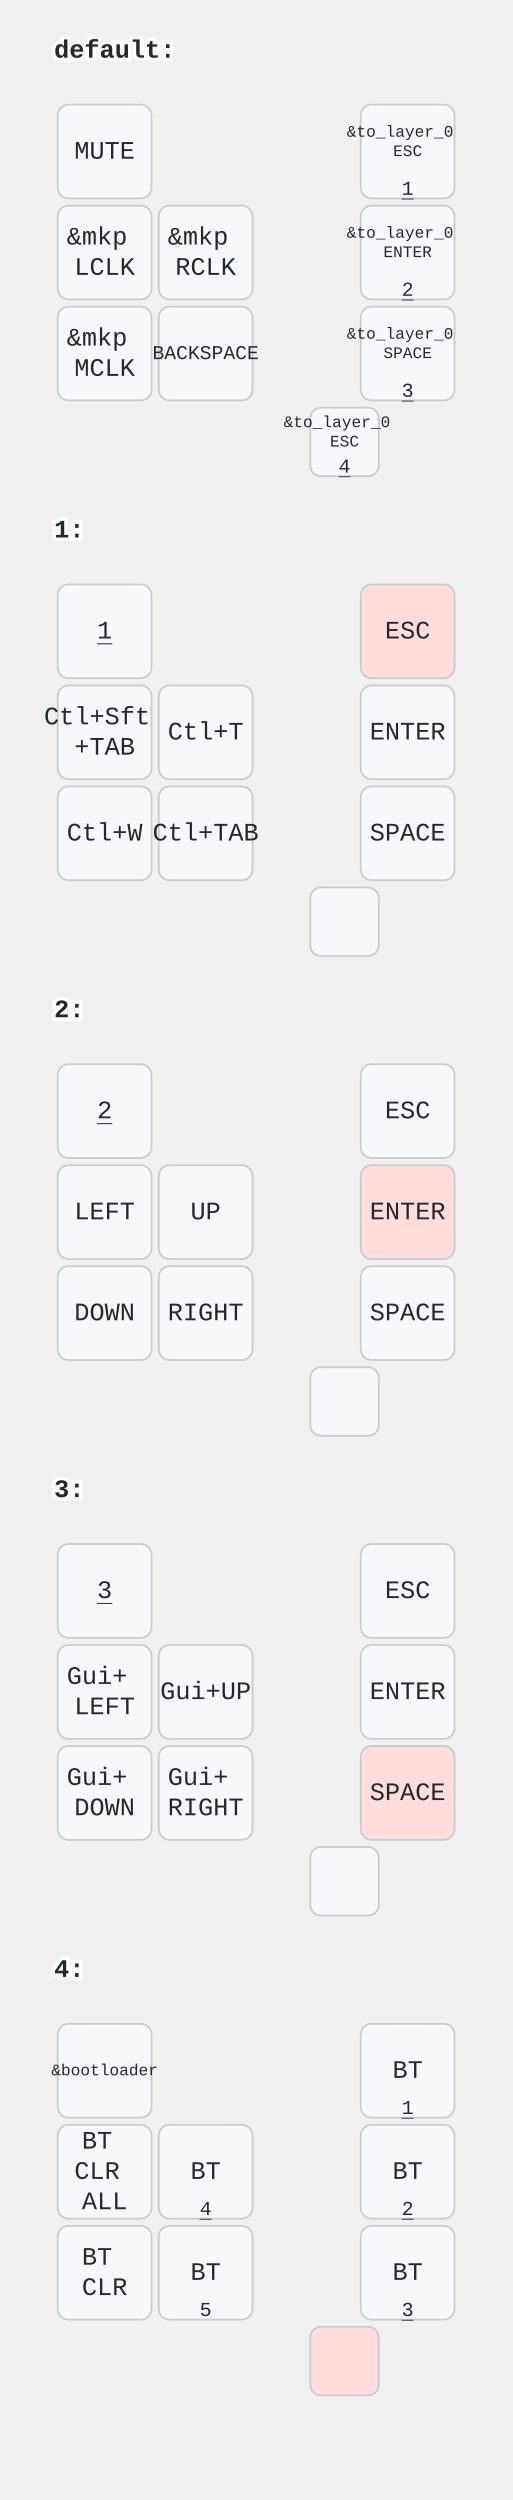
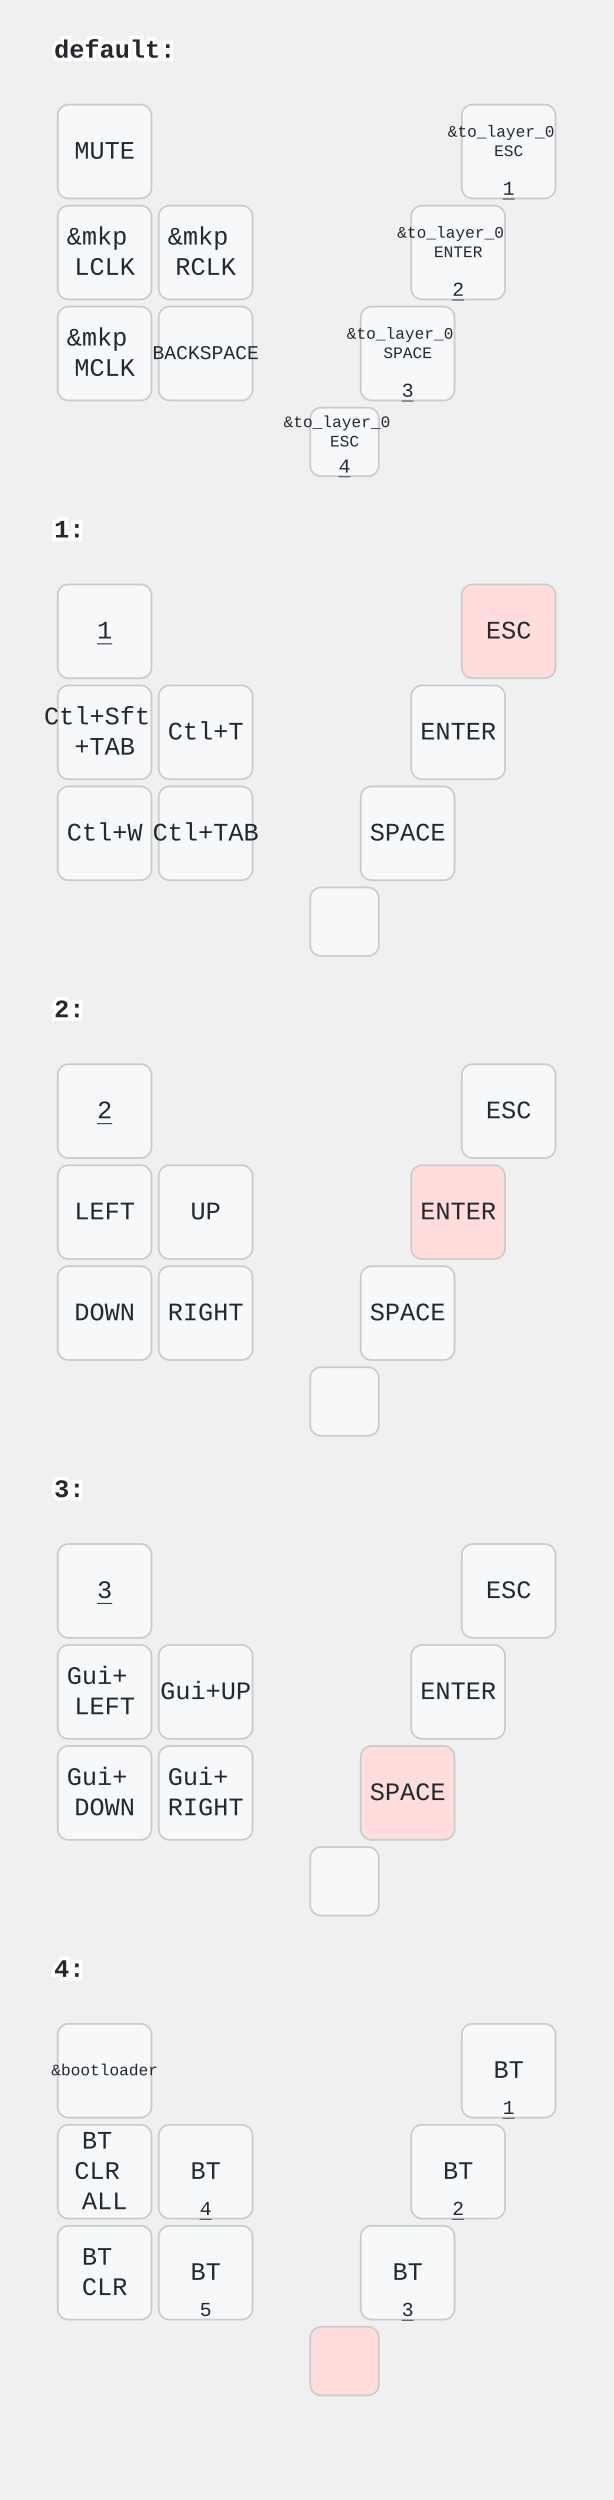
- <svg xmlns="http://www.w3.org/2000/svg" width="284" height="1386" viewBox="0 0 284 1386" class="keymap">
+ <svg xmlns="http://www.w3.org/2000/svg" width="340" height="1386" viewBox="0 0 340 1386" class="keymap">
  <style>/* inherit to force styles through use tags */
svg path {
    fill: inherit;
}

/* font and background color specifications */
svg.keymap {
    font-family: SFMono-Regular,Consolas,Liberation Mono,Menlo,monospace;
    font-size: 14px;
    font-kerning: normal;
    text-rendering: optimizeLegibility;
    fill: #24292e;
}

/* default key styling */
rect.key {
    fill: #f6f8fa;
}

rect.key, rect.combo {
    stroke: #c9cccf;
    stroke-width: 1;
}

/* default key side styling, only used is draw_key_sides is set */
rect.side {
    filter: brightness(90%);
}

/* color accent for combo boxes */
rect.combo, rect.combo-separate {
    fill: #cdf;
}

/* color accent for held keys */
rect.held, rect.combo.held {
    fill: #fdd;
}

/* color accent for ghost (optional) keys */
rect.ghost, rect.combo.ghost {
    stroke-dasharray: 4, 4;
    stroke-width: 2;
}

text {
    text-anchor: middle;
    dominant-baseline: middle;
}

/* styling for layer labels */
text.label {
    font-weight: bold;
    text-anchor: start;
    stroke: white;
    stroke-width: 4;
    paint-order: stroke;
}

/* styling for optional footer */
text.footer {
    text-anchor: end;
    dominant-baseline: auto;
    stroke: white;
    stroke-width: 4;
    paint-order: stroke;
}

/* styling for combo tap, and key non-tap label text */
text.combo, text.hold, text.shifted, text.left, text.right {
    font-size: 11px;
}

text.hold {
    text-anchor: middle;
    dominant-baseline: auto;
}

text.shifted {
    text-anchor: middle;
    dominant-baseline: hanging;
}

text.left {
    text-anchor: start;
}

text.right {
    text-anchor: end;
}

text.layer-activator {
    text-decoration: underline;
}

/* styling for hold/shifted label text in combo box */
text.combo.hold, text.combo.shifted, text.combo.left, text.combo.right {
    font-size: 8px;
}

/* lighter symbol for transparent keys */
text.trans {
    fill: #7b7e81;
}

/* styling for combo dendrons */
path.combo {
    stroke-width: 1;
    stroke: gray;
    fill: none;
}

/* Start Tabler Icons Cleanup */
/* cannot use height/width with glyphs */
.icon-tabler &gt; path {
    fill: inherit;
    stroke: inherit;
    stroke-width: 2;
}
/* hide tabler's default box */
.icon-tabler &gt; path[stroke="none"][fill="none"] {
    visibility: hidden;
}
/* End Tabler Icons Cleanup */
</style>
  <g transform="translate(30, 0)" class="layer-default">
    <text x="0" y="28" class="label" id="default">default:</text>
    <g transform="translate(0, 56)">
      <g transform="translate(28, 28)" class="key keypos-0">
        <rect rx="6" ry="6" x="-26" y="-26" width="52" height="52" class="key" />
        <text x="0" y="0" class="key tap">MUTE</text>
      </g>
-       <g transform="translate(196, 28)" class="key keypos-1">
+       <g transform="translate(252, 28)" class="key keypos-1">
        <rect rx="6" ry="6" x="-26" y="-26" width="52" height="52" class="key" />
        <text x="0" y="0" class="key tap">
          <tspan x="0" dy="-1.2em" style="font-size: 64%">&amp;to_layer_0</tspan>
          <tspan x="0" dy="1.2em" style="font-size: 64%">ESC</tspan>
        </text>
        <a href="#x_x">
          <text x="0" y="24" class="key hold layer-activator">1</text>
        </a>
      </g>
      <g transform="translate(28, 84)" class="key keypos-2">
        <rect rx="6" ry="6" x="-26" y="-26" width="52" height="52" class="key" />
        <text x="0" y="0" class="key tap">
          <tspan x="0" dy="-0.6em">&amp;mkp</tspan>
          <tspan x="0" dy="1.2em">LCLK</tspan>
        </text>
      </g>
      <g transform="translate(84, 84)" class="key keypos-3">
        <rect rx="6" ry="6" x="-26" y="-26" width="52" height="52" class="key" />
        <text x="0" y="0" class="key tap">
          <tspan x="0" dy="-0.6em">&amp;mkp</tspan>
          <tspan x="0" dy="1.2em">RCLK</tspan>
        </text>
      </g>
-       <g transform="translate(196, 84)" class="key keypos-4">
+       <g transform="translate(224, 84)" class="key keypos-4">
        <rect rx="6" ry="6" x="-26" y="-26" width="52" height="52" class="key" />
        <text x="0" y="0" class="key tap">
          <tspan x="0" dy="-1.2em" style="font-size: 64%">&amp;to_layer_0</tspan>
          <tspan x="0" dy="1.2em" style="font-size: 64%">ENTER</tspan>
        </text>
        <a href="#x_x">
          <text x="0" y="24" class="key hold layer-activator">2</text>
        </a>
      </g>
      <g transform="translate(28, 140)" class="key keypos-5">
        <rect rx="6" ry="6" x="-26" y="-26" width="52" height="52" class="key" />
        <text x="0" y="0" class="key tap">
          <tspan x="0" dy="-0.6em">&amp;mkp</tspan>
          <tspan x="0" dy="1.2em">MCLK</tspan>
        </text>
      </g>
      <g transform="translate(84, 140)" class="key keypos-6">
        <rect rx="6" ry="6" x="-26" y="-26" width="52" height="52" class="key" />
        <text x="0" y="0" class="key tap">
          <tspan style="font-size: 78%">BACKSPACE</tspan>
        </text>
      </g>
      <g transform="translate(196, 140)" class="key keypos-7">
        <rect rx="6" ry="6" x="-26" y="-26" width="52" height="52" class="key" />
        <text x="0" y="0" class="key tap">
          <tspan x="0" dy="-1.2em" style="font-size: 64%">&amp;to_layer_0</tspan>
          <tspan x="0" dy="1.2em" style="font-size: 64%">SPACE</tspan>
        </text>
        <a href="#x_x">
          <text x="0" y="24" class="key hold layer-activator">3</text>
        </a>
      </g>
      <g transform="translate(161, 189)" class="key keypos-8">
        <rect rx="6" ry="6" x="-19" y="-19" width="38" height="38" class="key" />
        <text x="0" y="0" class="key tap">
          <tspan x="0" dy="-1.2em" style="font-size: 64%">&amp;to_layer_0</tspan>
          <tspan x="0" dy="1.2em" style="font-size: 64%">ESC</tspan>
        </text>
        <a href="#x_x">
          <text x="0" y="17" class="key hold layer-activator">4</text>
        </a>
      </g>
    </g>
  </g>
  <g transform="translate(30, 266)" class="layer-1">
    <text x="0" y="28" class="label" id="x_x">1:</text>
    <g transform="translate(0, 56)">
      <g transform="translate(28, 28)" class="key keypos-0">
        <rect rx="6" ry="6" x="-26" y="-26" width="52" height="52" class="key" />
        <a href="#x_x">
          <text x="0" y="0" class="key tap layer-activator">1</text>
        </a>
      </g>
-       <g transform="translate(196, 28)" class="key held keypos-1">
+       <g transform="translate(252, 28)" class="key held keypos-1">
        <rect rx="6" ry="6" x="-26" y="-26" width="52" height="52" class="key held" />
        <text x="0" y="0" class="key held tap">ESC</text>
      </g>
      <g transform="translate(28, 84)" class="key keypos-2">
        <rect rx="6" ry="6" x="-26" y="-26" width="52" height="52" class="key" />
        <text x="0" y="0" class="key tap">
          <tspan x="0" dy="-0.6em">Ctl+Sft</tspan>
          <tspan x="0" dy="1.2em">+TAB</tspan>
        </text>
      </g>
      <g transform="translate(84, 84)" class="key keypos-3">
        <rect rx="6" ry="6" x="-26" y="-26" width="52" height="52" class="key" />
        <text x="0" y="0" class="key tap">Ctl+T</text>
      </g>
-       <g transform="translate(196, 84)" class="key keypos-4">
+       <g transform="translate(224, 84)" class="key keypos-4">
        <rect rx="6" ry="6" x="-26" y="-26" width="52" height="52" class="key" />
        <text x="0" y="0" class="key tap">ENTER</text>
      </g>
      <g transform="translate(28, 140)" class="key keypos-5">
        <rect rx="6" ry="6" x="-26" y="-26" width="52" height="52" class="key" />
        <text x="0" y="0" class="key tap">Ctl+W</text>
      </g>
      <g transform="translate(84, 140)" class="key keypos-6">
        <rect rx="6" ry="6" x="-26" y="-26" width="52" height="52" class="key" />
        <text x="0" y="0" class="key tap">Ctl+TAB</text>
      </g>
      <g transform="translate(196, 140)" class="key keypos-7">
        <rect rx="6" ry="6" x="-26" y="-26" width="52" height="52" class="key" />
        <text x="0" y="0" class="key tap">SPACE</text>
      </g>
      <g transform="translate(161, 189)" class="key keypos-8">
        <rect rx="6" ry="6" x="-19" y="-19" width="38" height="38" class="key" />
      </g>
    </g>
  </g>
  <g transform="translate(30, 532)" class="layer-2">
    <text x="0" y="28" class="label" id="x_x">2:</text>
    <g transform="translate(0, 56)">
      <g transform="translate(28, 28)" class="key keypos-0">
        <rect rx="6" ry="6" x="-26" y="-26" width="52" height="52" class="key" />
        <a href="#x_x">
          <text x="0" y="0" class="key tap layer-activator">2</text>
        </a>
      </g>
-       <g transform="translate(196, 28)" class="key keypos-1">
+       <g transform="translate(252, 28)" class="key keypos-1">
        <rect rx="6" ry="6" x="-26" y="-26" width="52" height="52" class="key" />
        <text x="0" y="0" class="key tap">ESC</text>
      </g>
      <g transform="translate(28, 84)" class="key keypos-2">
        <rect rx="6" ry="6" x="-26" y="-26" width="52" height="52" class="key" />
        <text x="0" y="0" class="key tap">LEFT</text>
      </g>
      <g transform="translate(84, 84)" class="key keypos-3">
        <rect rx="6" ry="6" x="-26" y="-26" width="52" height="52" class="key" />
        <text x="0" y="0" class="key tap">UP</text>
      </g>
-       <g transform="translate(196, 84)" class="key held keypos-4">
+       <g transform="translate(224, 84)" class="key held keypos-4">
        <rect rx="6" ry="6" x="-26" y="-26" width="52" height="52" class="key held" />
        <text x="0" y="0" class="key held tap">ENTER</text>
      </g>
      <g transform="translate(28, 140)" class="key keypos-5">
        <rect rx="6" ry="6" x="-26" y="-26" width="52" height="52" class="key" />
        <text x="0" y="0" class="key tap">DOWN</text>
      </g>
      <g transform="translate(84, 140)" class="key keypos-6">
        <rect rx="6" ry="6" x="-26" y="-26" width="52" height="52" class="key" />
        <text x="0" y="0" class="key tap">RIGHT</text>
      </g>
      <g transform="translate(196, 140)" class="key keypos-7">
        <rect rx="6" ry="6" x="-26" y="-26" width="52" height="52" class="key" />
        <text x="0" y="0" class="key tap">SPACE</text>
      </g>
      <g transform="translate(161, 189)" class="key keypos-8">
        <rect rx="6" ry="6" x="-19" y="-19" width="38" height="38" class="key" />
      </g>
    </g>
  </g>
  <g transform="translate(30, 798)" class="layer-3">
    <text x="0" y="28" class="label" id="x_x">3:</text>
    <g transform="translate(0, 56)">
      <g transform="translate(28, 28)" class="key keypos-0">
        <rect rx="6" ry="6" x="-26" y="-26" width="52" height="52" class="key" />
        <a href="#x_x">
          <text x="0" y="0" class="key tap layer-activator">3</text>
        </a>
      </g>
-       <g transform="translate(196, 28)" class="key keypos-1">
+       <g transform="translate(252, 28)" class="key keypos-1">
        <rect rx="6" ry="6" x="-26" y="-26" width="52" height="52" class="key" />
        <text x="0" y="0" class="key tap">ESC</text>
      </g>
      <g transform="translate(28, 84)" class="key keypos-2">
        <rect rx="6" ry="6" x="-26" y="-26" width="52" height="52" class="key" />
        <text x="0" y="0" class="key tap">
          <tspan x="0" dy="-0.6em">Gui+</tspan>
          <tspan x="0" dy="1.2em">LEFT</tspan>
        </text>
      </g>
      <g transform="translate(84, 84)" class="key keypos-3">
        <rect rx="6" ry="6" x="-26" y="-26" width="52" height="52" class="key" />
        <text x="0" y="0" class="key tap">Gui+UP</text>
      </g>
-       <g transform="translate(196, 84)" class="key keypos-4">
+       <g transform="translate(224, 84)" class="key keypos-4">
        <rect rx="6" ry="6" x="-26" y="-26" width="52" height="52" class="key" />
        <text x="0" y="0" class="key tap">ENTER</text>
      </g>
      <g transform="translate(28, 140)" class="key keypos-5">
        <rect rx="6" ry="6" x="-26" y="-26" width="52" height="52" class="key" />
        <text x="0" y="0" class="key tap">
          <tspan x="0" dy="-0.6em">Gui+</tspan>
          <tspan x="0" dy="1.2em">DOWN</tspan>
        </text>
      </g>
      <g transform="translate(84, 140)" class="key keypos-6">
        <rect rx="6" ry="6" x="-26" y="-26" width="52" height="52" class="key" />
        <text x="0" y="0" class="key tap">
          <tspan x="0" dy="-0.6em">Gui+</tspan>
          <tspan x="0" dy="1.2em">RIGHT</tspan>
        </text>
      </g>
      <g transform="translate(196, 140)" class="key held keypos-7">
        <rect rx="6" ry="6" x="-26" y="-26" width="52" height="52" class="key held" />
        <text x="0" y="0" class="key held tap">SPACE</text>
      </g>
      <g transform="translate(161, 189)" class="key keypos-8">
        <rect rx="6" ry="6" x="-19" y="-19" width="38" height="38" class="key" />
      </g>
    </g>
  </g>
  <g transform="translate(30, 1064)" class="layer-4">
    <text x="0" y="28" class="label" id="x_x">4:</text>
    <g transform="translate(0, 56)">
      <g transform="translate(28, 28)" class="key keypos-0">
        <rect rx="6" ry="6" x="-26" y="-26" width="52" height="52" class="key" />
        <text x="0" y="0" class="key tap">
          <tspan style="font-size: 64%">&amp;bootloader</tspan>
        </text>
      </g>
-       <g transform="translate(196, 28)" class="key keypos-1">
+       <g transform="translate(252, 28)" class="key keypos-1">
        <rect rx="6" ry="6" x="-26" y="-26" width="52" height="52" class="key" />
        <text x="0" y="0" class="key tap">BT</text>
        <a href="#x_x">
          <text x="0" y="24" class="key hold layer-activator">1</text>
        </a>
      </g>
      <g transform="translate(28, 84)" class="key keypos-2">
        <rect rx="6" ry="6" x="-26" y="-26" width="52" height="52" class="key" />
        <text x="0" y="0" class="key tap">
          <tspan x="0" dy="-1.2em">BT</tspan>
          <tspan x="0" dy="1.2em">CLR</tspan>
          <tspan x="0" dy="1.2em">ALL</tspan>
        </text>
      </g>
      <g transform="translate(84, 84)" class="key keypos-3">
        <rect rx="6" ry="6" x="-26" y="-26" width="52" height="52" class="key" />
        <text x="0" y="0" class="key tap">BT</text>
        <a href="#x_x">
          <text x="0" y="24" class="key hold layer-activator">4</text>
        </a>
      </g>
-       <g transform="translate(196, 84)" class="key keypos-4">
+       <g transform="translate(224, 84)" class="key keypos-4">
        <rect rx="6" ry="6" x="-26" y="-26" width="52" height="52" class="key" />
        <text x="0" y="0" class="key tap">BT</text>
        <a href="#x_x">
          <text x="0" y="24" class="key hold layer-activator">2</text>
        </a>
      </g>
      <g transform="translate(28, 140)" class="key keypos-5">
        <rect rx="6" ry="6" x="-26" y="-26" width="52" height="52" class="key" />
        <text x="0" y="0" class="key tap">
          <tspan x="0" dy="-0.6em">BT</tspan>
          <tspan x="0" dy="1.2em">CLR</tspan>
        </text>
      </g>
      <g transform="translate(84, 140)" class="key keypos-6">
        <rect rx="6" ry="6" x="-26" y="-26" width="52" height="52" class="key" />
        <text x="0" y="0" class="key tap">BT</text>
        <text x="0" y="24" class="key hold">5</text>
      </g>
      <g transform="translate(196, 140)" class="key keypos-7">
        <rect rx="6" ry="6" x="-26" y="-26" width="52" height="52" class="key" />
        <text x="0" y="0" class="key tap">BT</text>
        <a href="#x_x">
          <text x="0" y="24" class="key hold layer-activator">3</text>
        </a>
      </g>
      <g transform="translate(161, 189)" class="key held keypos-8">
        <rect rx="6" ry="6" x="-19" y="-19" width="38" height="38" class="key held" />
      </g>
    </g>
  </g>
</svg>
